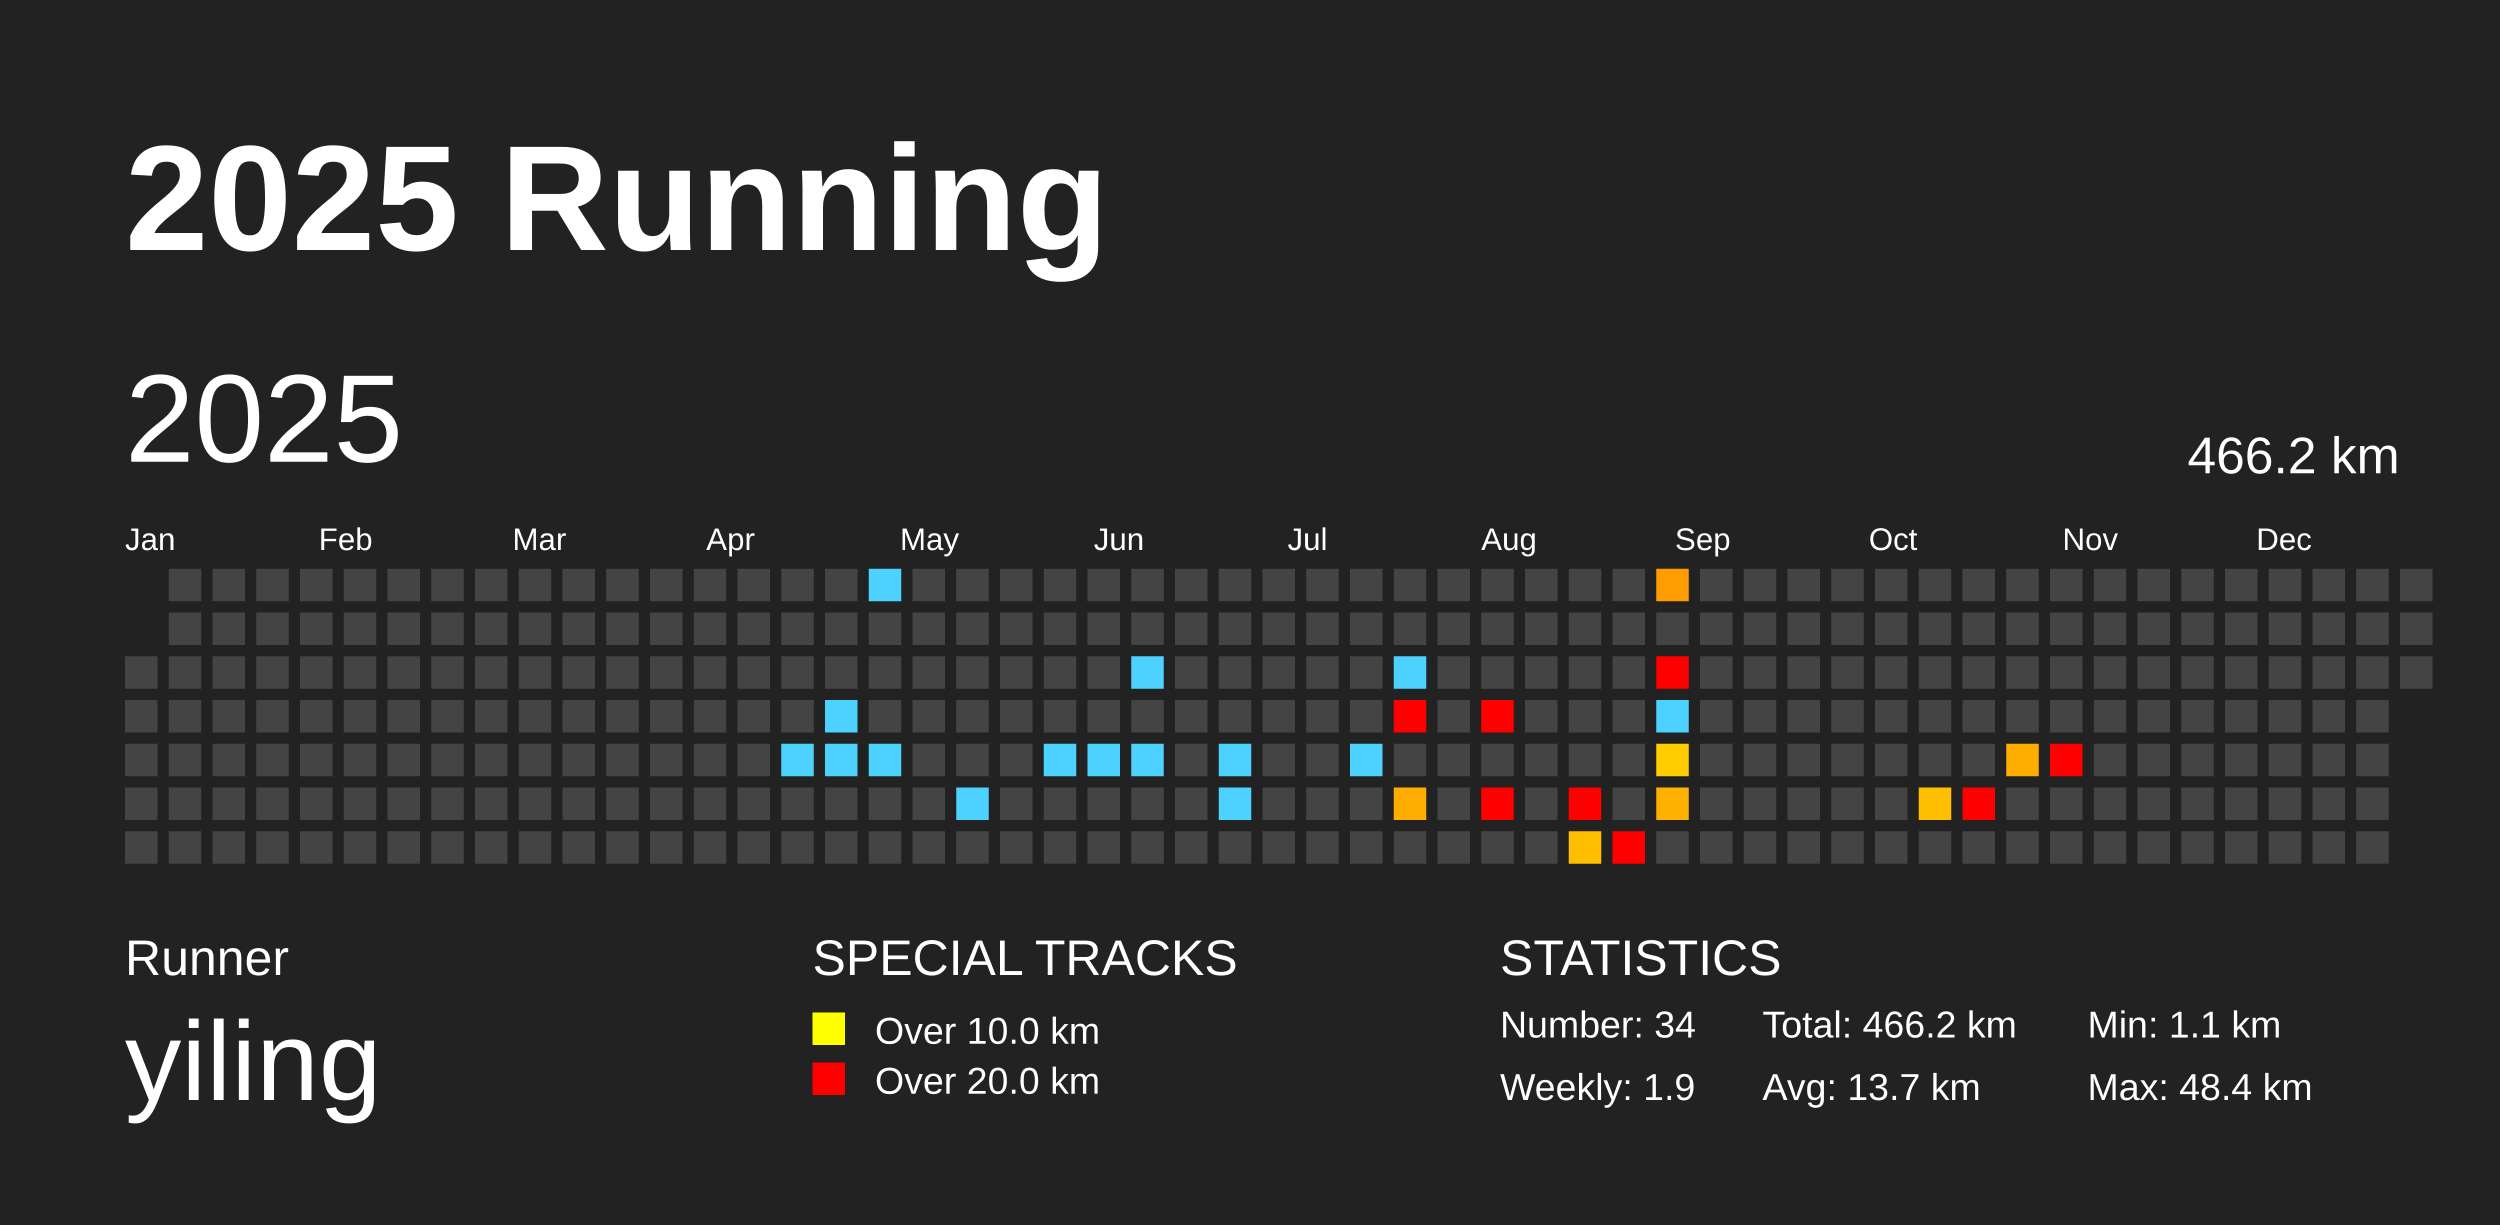
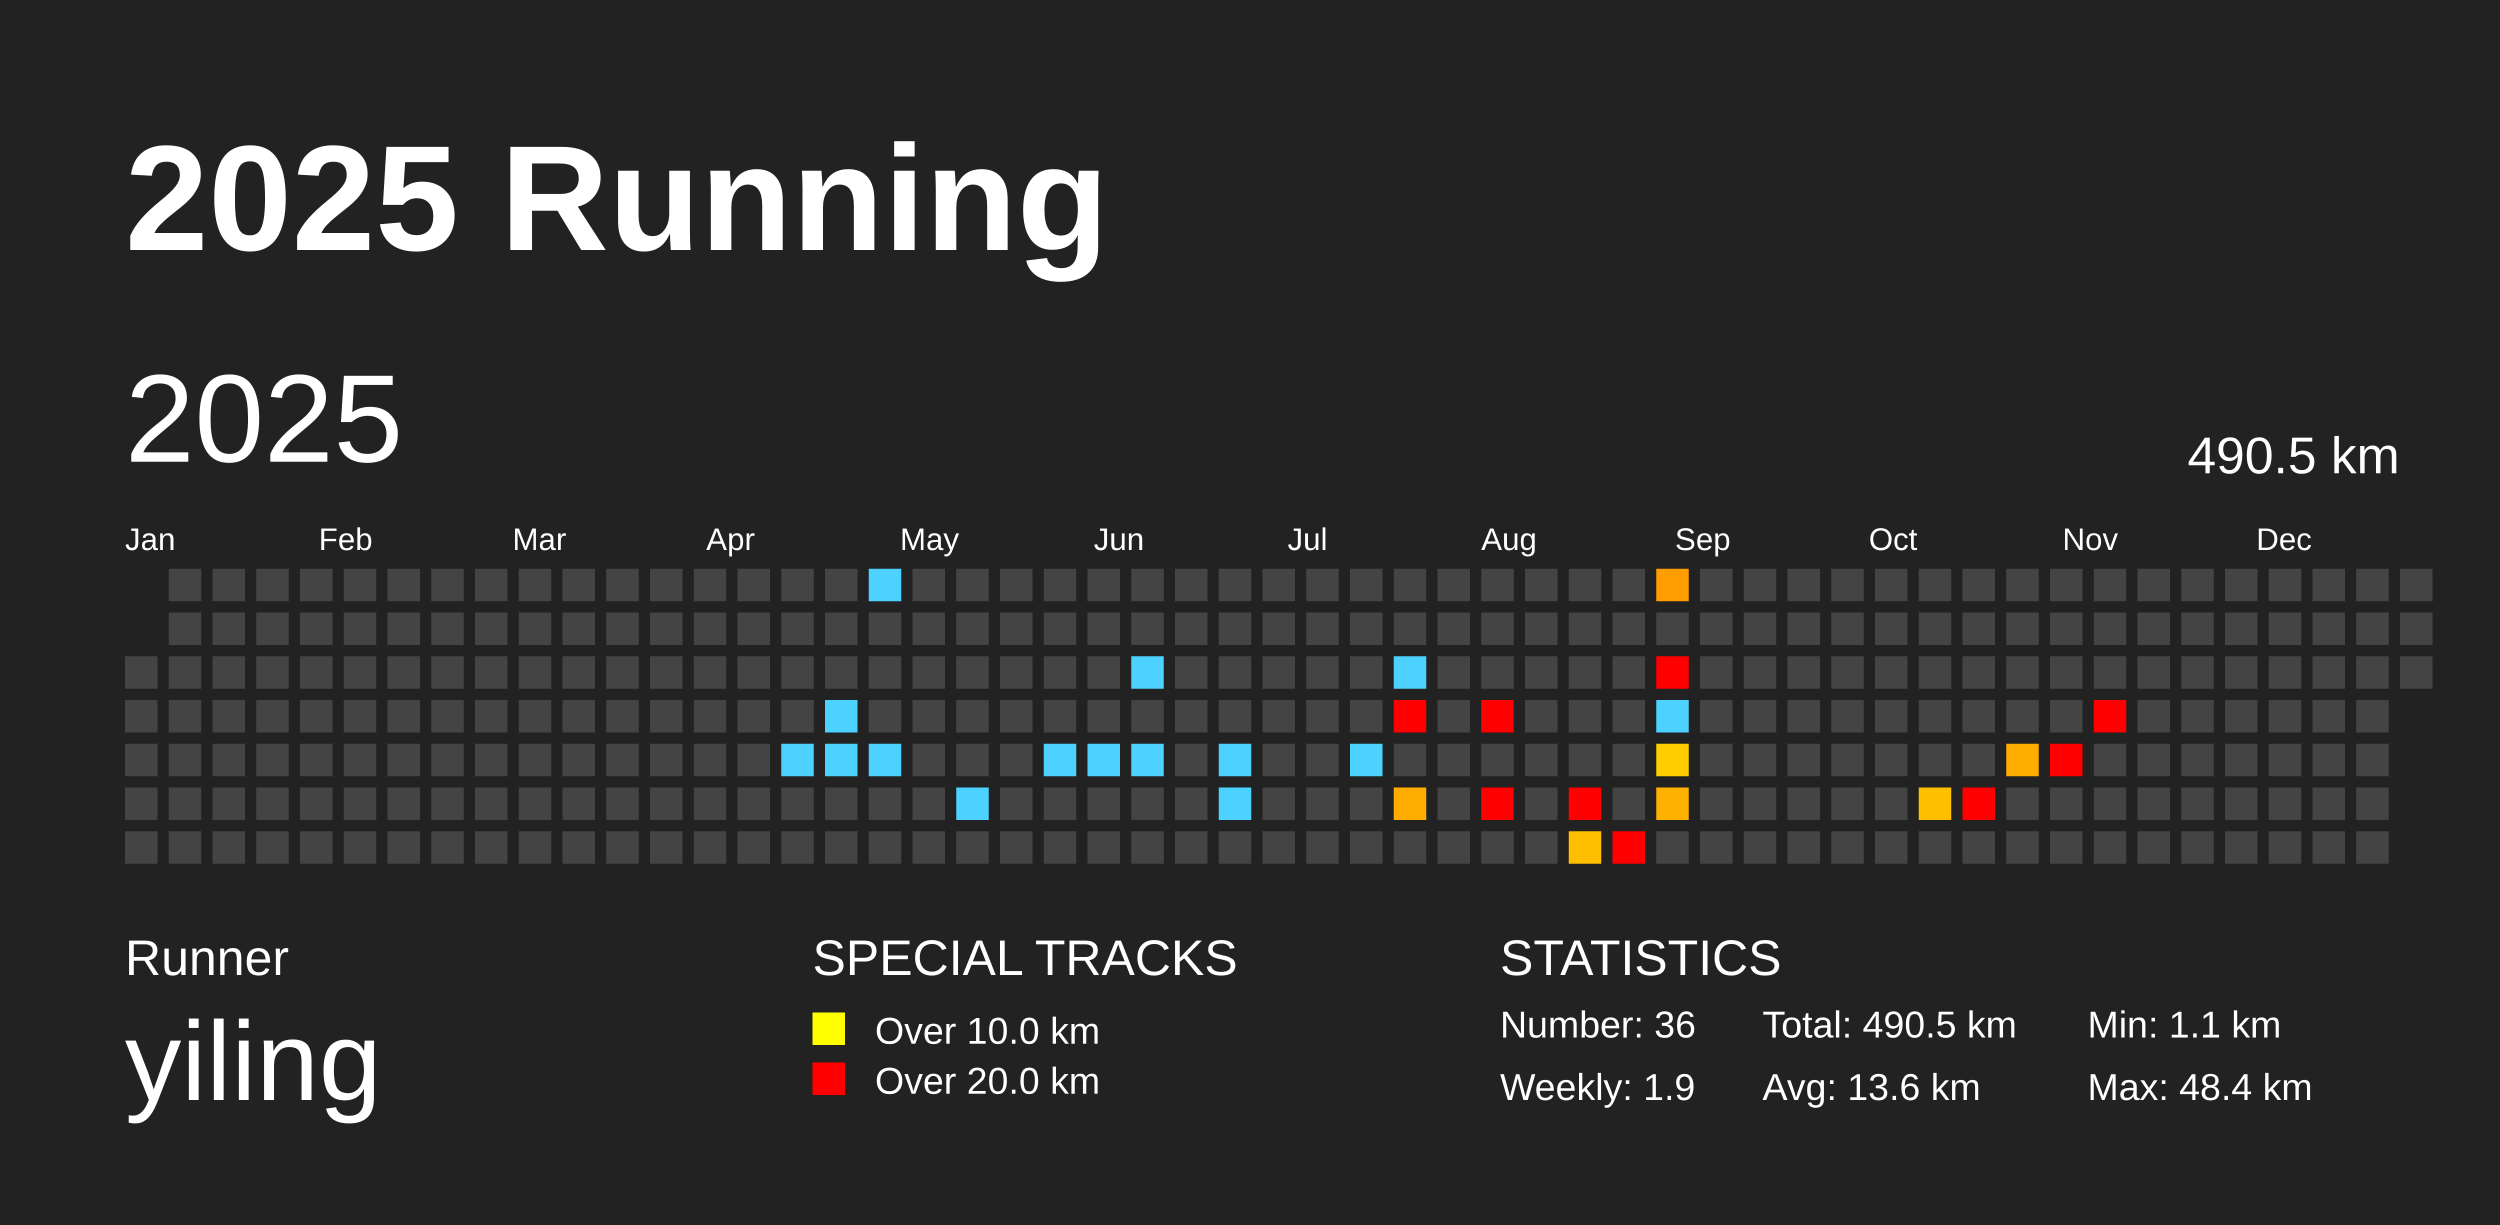
<svg xmlns="http://www.w3.org/2000/svg" baseProfile="full" height="98mm" version="1.1" viewBox="0,0,200,98" width="200mm">
  <defs />
  <rect fill="#222222" height="98" width="200" x="0" y="0" />
  <text fill="#FFFFFF" style="font-size:12px; font-family:Arial; font-weight:bold;" x="10" y="20">2025 Running</text>
  <text fill="#FFFFFF" style="font-size:4px; font-family:Arial" x="10" y="78">Runner</text>
  <text fill="#FFFFFF" style="font-size:9px; font-family:Arial" x="10" y="88">yiling</text>
  <text fill="#FFFFFF" style="font-size:4px; font-family:Arial" x="65" y="78">SPECIAL TRACKS</text>
  <rect fill="yellow" height="2.6" width="2.6" x="65" y="81" />
  <text fill="#FFFFFF" style="font-size:3px; font-family:Arial" x="70" y="83.5">Over 10.0 km</text>
  <rect fill="red" height="2.6" width="2.6" x="65" y="85" />
  <text fill="#FFFFFF" style="font-size:3px; font-family:Arial" x="70" y="87.5">Over 20.0 km</text>
  <text fill="#FFFFFF" style="font-size:4px; font-family:Arial" x="120" y="78">STATISTICS</text>
-   <text fill="#FFFFFF" style="font-size:3px; font-family:Arial" x="120" y="83">Number: 34</text>
+   <text fill="#FFFFFF" style="font-size:3px; font-family:Arial" x="120" y="83">Number: 36</text>
  <text fill="#FFFFFF" style="font-size:3px; font-family:Arial" x="120" y="88">Weekly: 1.9</text>
-   <text fill="#FFFFFF" style="font-size:3px; font-family:Arial" x="141" y="83">Total: 466.2 km</text>
-   <text fill="#FFFFFF" style="font-size:3px; font-family:Arial" x="141" y="88">Avg: 13.7 km</text>
+   <text fill="#FFFFFF" style="font-size:3px; font-family:Arial" x="141" y="83">Total: 490.5 km</text>
+   <text fill="#FFFFFF" style="font-size:3px; font-family:Arial" x="141" y="88">Avg: 13.6 km</text>
  <text fill="#FFFFFF" style="font-size:3px; font-family:Arial" x="167" y="83">Min: 1.1 km</text>
  <text fill="#FFFFFF" style="font-size:3px; font-family:Arial" x="167" y="88">Max: 48.4 km</text>
  <text dominant-baseline="hanging" fill="#FFFFFF" style="font-size:10.0px; font-family:Arial;" x="10" y="30">2025</text>
-   <text dominant-baseline="hanging" fill="#FFFFFF" style="font-size:4.125px; font-family:Arial;" x="175" y="35">466.2 km</text>
+   <text dominant-baseline="hanging" fill="#FFFFFF" style="font-size:4.125px; font-family:Arial;" x="175" y="35">490.5 km</text>
  <text fill="#FFFFFF" style="font-size:2.5px; font-family:Arial" x="10.0" y="44">Jan</text>
  <text fill="#FFFFFF" style="font-size:2.5px; font-family:Arial" x="25.5" y="44">Feb</text>
  <text fill="#FFFFFF" style="font-size:2.5px; font-family:Arial" x="41.0" y="44">Mar</text>
  <text fill="#FFFFFF" style="font-size:2.5px; font-family:Arial" x="56.5" y="44">Apr</text>
  <text fill="#FFFFFF" style="font-size:2.5px; font-family:Arial" x="72.0" y="44">May</text>
  <text fill="#FFFFFF" style="font-size:2.5px; font-family:Arial" x="87.5" y="44">Jun</text>
  <text fill="#FFFFFF" style="font-size:2.5px; font-family:Arial" x="103.0" y="44">Jul</text>
  <text fill="#FFFFFF" style="font-size:2.5px; font-family:Arial" x="118.5" y="44">Aug</text>
  <text fill="#FFFFFF" style="font-size:2.5px; font-family:Arial" x="134.0" y="44">Sep</text>
  <text fill="#FFFFFF" style="font-size:2.5px; font-family:Arial" x="149.5" y="44">Oct</text>
  <text fill="#FFFFFF" style="font-size:2.5px; font-family:Arial" x="165.0" y="44">Nov</text>
  <text fill="#FFFFFF" style="font-size:2.5px; font-family:Arial" x="180.5" y="44">Dec</text>
  <rect fill="#444444" height="2.6" width="2.6" x="10.0" y="52.5" />
  <rect fill="#444444" height="2.6" width="2.6" x="10.0" y="56.0" />
  <rect fill="#444444" height="2.6" width="2.6" x="10.0" y="59.5" />
  <rect fill="#444444" height="2.6" width="2.6" x="10.0" y="63.0" />
  <rect fill="#444444" height="2.6" width="2.6" x="10.0" y="66.5" />
  <rect fill="#444444" height="2.6" width="2.6" x="13.5" y="45.5" />
  <rect fill="#444444" height="2.6" width="2.6" x="13.5" y="49.0" />
  <rect fill="#444444" height="2.6" width="2.6" x="13.5" y="52.5" />
  <rect fill="#444444" height="2.6" width="2.6" x="13.5" y="56.0" />
  <rect fill="#444444" height="2.6" width="2.6" x="13.5" y="59.5" />
  <rect fill="#444444" height="2.6" width="2.6" x="13.5" y="63.0" />
  <rect fill="#444444" height="2.6" width="2.6" x="13.5" y="66.5" />
  <rect fill="#444444" height="2.6" width="2.6" x="17.0" y="45.5" />
  <rect fill="#444444" height="2.6" width="2.6" x="17.0" y="49.0" />
  <rect fill="#444444" height="2.6" width="2.6" x="17.0" y="52.5" />
  <rect fill="#444444" height="2.6" width="2.6" x="17.0" y="56.0" />
  <rect fill="#444444" height="2.6" width="2.6" x="17.0" y="59.5" />
  <rect fill="#444444" height="2.6" width="2.6" x="17.0" y="63.0" />
  <rect fill="#444444" height="2.6" width="2.6" x="17.0" y="66.5" />
  <rect fill="#444444" height="2.6" width="2.6" x="20.5" y="45.5" />
  <rect fill="#444444" height="2.6" width="2.6" x="20.5" y="49.0" />
  <rect fill="#444444" height="2.6" width="2.6" x="20.5" y="52.5" />
  <rect fill="#444444" height="2.6" width="2.6" x="20.5" y="56.0" />
  <rect fill="#444444" height="2.6" width="2.6" x="20.5" y="59.5" />
  <rect fill="#444444" height="2.6" width="2.6" x="20.5" y="63.0" />
  <rect fill="#444444" height="2.6" width="2.6" x="20.5" y="66.5" />
  <rect fill="#444444" height="2.6" width="2.6" x="24.0" y="45.5" />
  <rect fill="#444444" height="2.6" width="2.6" x="24.0" y="49.0" />
  <rect fill="#444444" height="2.6" width="2.6" x="24.0" y="52.5" />
  <rect fill="#444444" height="2.6" width="2.6" x="24.0" y="56.0" />
  <rect fill="#444444" height="2.6" width="2.6" x="24.0" y="59.5" />
  <rect fill="#444444" height="2.6" width="2.6" x="24.0" y="63.0" />
  <rect fill="#444444" height="2.6" width="2.6" x="24.0" y="66.5" />
  <rect fill="#444444" height="2.6" width="2.6" x="27.5" y="45.5" />
  <rect fill="#444444" height="2.6" width="2.6" x="27.5" y="49.0" />
  <rect fill="#444444" height="2.6" width="2.6" x="27.5" y="52.5" />
  <rect fill="#444444" height="2.6" width="2.6" x="27.5" y="56.0" />
  <rect fill="#444444" height="2.6" width="2.6" x="27.5" y="59.5" />
  <rect fill="#444444" height="2.6" width="2.6" x="27.5" y="63.0" />
  <rect fill="#444444" height="2.6" width="2.6" x="27.5" y="66.5" />
  <rect fill="#444444" height="2.6" width="2.6" x="31.0" y="45.5" />
  <rect fill="#444444" height="2.6" width="2.6" x="31.0" y="49.0" />
  <rect fill="#444444" height="2.6" width="2.6" x="31.0" y="52.5" />
  <rect fill="#444444" height="2.6" width="2.6" x="31.0" y="56.0" />
  <rect fill="#444444" height="2.6" width="2.6" x="31.0" y="59.5" />
  <rect fill="#444444" height="2.6" width="2.6" x="31.0" y="63.0" />
  <rect fill="#444444" height="2.6" width="2.6" x="31.0" y="66.5" />
  <rect fill="#444444" height="2.6" width="2.6" x="34.5" y="45.5" />
  <rect fill="#444444" height="2.6" width="2.6" x="34.5" y="49.0" />
  <rect fill="#444444" height="2.6" width="2.6" x="34.5" y="52.5" />
  <rect fill="#444444" height="2.6" width="2.6" x="34.5" y="56.0" />
  <rect fill="#444444" height="2.6" width="2.6" x="34.5" y="59.5" />
  <rect fill="#444444" height="2.6" width="2.6" x="34.5" y="63.0" />
  <rect fill="#444444" height="2.6" width="2.6" x="34.5" y="66.5" />
  <rect fill="#444444" height="2.6" width="2.6" x="38.0" y="45.5" />
  <rect fill="#444444" height="2.6" width="2.6" x="38.0" y="49.0" />
  <rect fill="#444444" height="2.6" width="2.6" x="38.0" y="52.5" />
  <rect fill="#444444" height="2.6" width="2.6" x="38.0" y="56.0" />
  <rect fill="#444444" height="2.6" width="2.6" x="38.0" y="59.5" />
  <rect fill="#444444" height="2.6" width="2.6" x="38.0" y="63.0" />
  <rect fill="#444444" height="2.6" width="2.6" x="38.0" y="66.5" />
  <rect fill="#444444" height="2.6" width="2.6" x="41.5" y="45.5" />
  <rect fill="#444444" height="2.6" width="2.6" x="41.5" y="49.0" />
  <rect fill="#444444" height="2.6" width="2.6" x="41.5" y="52.5" />
  <rect fill="#444444" height="2.6" width="2.6" x="41.5" y="56.0" />
  <rect fill="#444444" height="2.6" width="2.6" x="41.5" y="59.5" />
  <rect fill="#444444" height="2.6" width="2.6" x="41.5" y="63.0" />
  <rect fill="#444444" height="2.6" width="2.6" x="41.5" y="66.5" />
  <rect fill="#444444" height="2.6" width="2.6" x="45.0" y="45.5" />
  <rect fill="#444444" height="2.6" width="2.6" x="45.0" y="49.0" />
  <rect fill="#444444" height="2.6" width="2.6" x="45.0" y="52.5" />
  <rect fill="#444444" height="2.6" width="2.6" x="45.0" y="56.0" />
  <rect fill="#444444" height="2.6" width="2.6" x="45.0" y="59.5" />
  <rect fill="#444444" height="2.6" width="2.6" x="45.0" y="63.0" />
  <rect fill="#444444" height="2.6" width="2.6" x="45.0" y="66.5" />
  <rect fill="#444444" height="2.6" width="2.6" x="48.5" y="45.5" />
  <rect fill="#444444" height="2.6" width="2.6" x="48.5" y="49.0" />
  <rect fill="#444444" height="2.6" width="2.6" x="48.5" y="52.5" />
  <rect fill="#444444" height="2.6" width="2.6" x="48.5" y="56.0" />
  <rect fill="#444444" height="2.6" width="2.6" x="48.5" y="59.5" />
  <rect fill="#444444" height="2.6" width="2.6" x="48.5" y="63.0" />
  <rect fill="#444444" height="2.6" width="2.6" x="48.5" y="66.5" />
  <rect fill="#444444" height="2.6" width="2.6" x="52.0" y="45.5" />
  <rect fill="#444444" height="2.6" width="2.6" x="52.0" y="49.0" />
  <rect fill="#444444" height="2.6" width="2.6" x="52.0" y="52.5" />
  <rect fill="#444444" height="2.6" width="2.6" x="52.0" y="56.0" />
  <rect fill="#444444" height="2.6" width="2.6" x="52.0" y="59.5" />
  <rect fill="#444444" height="2.6" width="2.6" x="52.0" y="63.0" />
  <rect fill="#444444" height="2.6" width="2.6" x="52.0" y="66.5" />
  <rect fill="#444444" height="2.6" width="2.6" x="55.5" y="45.5" />
  <rect fill="#444444" height="2.6" width="2.6" x="55.5" y="49.0" />
  <rect fill="#444444" height="2.6" width="2.6" x="55.5" y="52.5" />
  <rect fill="#444444" height="2.6" width="2.6" x="55.5" y="56.0" />
  <rect fill="#444444" height="2.6" width="2.6" x="55.5" y="59.5" />
  <rect fill="#444444" height="2.6" width="2.6" x="55.5" y="63.0" />
  <rect fill="#444444" height="2.6" width="2.6" x="55.5" y="66.5" />
  <rect fill="#444444" height="2.6" width="2.6" x="59.0" y="45.5" />
  <rect fill="#444444" height="2.6" width="2.6" x="59.0" y="49.0" />
  <rect fill="#444444" height="2.6" width="2.6" x="59.0" y="52.5" />
  <rect fill="#444444" height="2.6" width="2.6" x="59.0" y="56.0" />
  <rect fill="#444444" height="2.6" width="2.6" x="59.0" y="59.5" />
  <rect fill="#444444" height="2.6" width="2.6" x="59.0" y="63.0" />
  <rect fill="#444444" height="2.6" width="2.6" x="59.0" y="66.5" />
  <rect fill="#444444" height="2.6" width="2.6" x="62.5" y="45.5" />
  <rect fill="#444444" height="2.6" width="2.6" x="62.5" y="49.0" />
  <rect fill="#444444" height="2.6" width="2.6" x="62.5" y="52.5" />
  <rect fill="#444444" height="2.6" width="2.6" x="62.5" y="56.0" />
  <rect fill="#4dd2ff" height="2.6" width="2.6" x="62.5" y="59.5" />
  <rect fill="#444444" height="2.6" width="2.6" x="62.5" y="63.0" />
  <rect fill="#444444" height="2.6" width="2.6" x="62.5" y="66.5" />
  <rect fill="#444444" height="2.6" width="2.6" x="66.0" y="45.5" />
  <rect fill="#444444" height="2.6" width="2.6" x="66.0" y="49.0" />
  <rect fill="#444444" height="2.6" width="2.6" x="66.0" y="52.5" />
  <rect fill="#4dd2ff" height="2.6" width="2.6" x="66.0" y="56.0" />
  <rect fill="#4dd2ff" height="2.6" width="2.6" x="66.0" y="59.5" />
  <rect fill="#444444" height="2.6" width="2.6" x="66.0" y="63.0" />
  <rect fill="#444444" height="2.6" width="2.6" x="66.0" y="66.5" />
  <rect fill="#4dd2ff" height="2.6" width="2.6" x="69.5" y="45.5" />
  <rect fill="#444444" height="2.6" width="2.6" x="69.5" y="49.0" />
  <rect fill="#444444" height="2.6" width="2.6" x="69.5" y="52.5" />
  <rect fill="#444444" height="2.6" width="2.6" x="69.5" y="56.0" />
  <rect fill="#4dd2ff" height="2.6" width="2.6" x="69.5" y="59.5" />
  <rect fill="#444444" height="2.6" width="2.6" x="69.5" y="63.0" />
  <rect fill="#444444" height="2.6" width="2.6" x="69.5" y="66.5" />
  <rect fill="#444444" height="2.6" width="2.6" x="73.0" y="45.5" />
  <rect fill="#444444" height="2.6" width="2.6" x="73.0" y="49.0" />
  <rect fill="#444444" height="2.6" width="2.6" x="73.0" y="52.5" />
  <rect fill="#444444" height="2.6" width="2.6" x="73.0" y="56.0" />
  <rect fill="#444444" height="2.6" width="2.6" x="73.0" y="59.5" />
  <rect fill="#444444" height="2.6" width="2.6" x="73.0" y="63.0" />
  <rect fill="#444444" height="2.6" width="2.6" x="73.0" y="66.5" />
  <rect fill="#444444" height="2.6" width="2.6" x="76.5" y="45.5" />
  <rect fill="#444444" height="2.6" width="2.6" x="76.5" y="49.0" />
  <rect fill="#444444" height="2.6" width="2.6" x="76.5" y="52.5" />
  <rect fill="#444444" height="2.6" width="2.6" x="76.5" y="56.0" />
  <rect fill="#444444" height="2.6" width="2.6" x="76.5" y="59.5" />
  <rect fill="#4dd2ff" height="2.6" width="2.6" x="76.5" y="63.0" />
  <rect fill="#444444" height="2.6" width="2.6" x="76.5" y="66.5" />
  <rect fill="#444444" height="2.6" width="2.6" x="80.0" y="45.5" />
  <rect fill="#444444" height="2.6" width="2.6" x="80.0" y="49.0" />
  <rect fill="#444444" height="2.6" width="2.6" x="80.0" y="52.5" />
  <rect fill="#444444" height="2.6" width="2.6" x="80.0" y="56.0" />
  <rect fill="#444444" height="2.6" width="2.6" x="80.0" y="59.5" />
  <rect fill="#444444" height="2.6" width="2.6" x="80.0" y="63.0" />
  <rect fill="#444444" height="2.6" width="2.6" x="80.0" y="66.5" />
  <rect fill="#444444" height="2.6" width="2.6" x="83.5" y="45.5" />
  <rect fill="#444444" height="2.6" width="2.6" x="83.5" y="49.0" />
  <rect fill="#444444" height="2.6" width="2.6" x="83.5" y="52.5" />
  <rect fill="#444444" height="2.6" width="2.6" x="83.5" y="56.0" />
  <rect fill="#4dd2ff" height="2.6" width="2.6" x="83.5" y="59.5" />
  <rect fill="#444444" height="2.6" width="2.6" x="83.5" y="63.0" />
  <rect fill="#444444" height="2.6" width="2.6" x="83.5" y="66.5" />
  <rect fill="#444444" height="2.6" width="2.6" x="87.0" y="45.5" />
  <rect fill="#444444" height="2.6" width="2.6" x="87.0" y="49.0" />
  <rect fill="#444444" height="2.6" width="2.6" x="87.0" y="52.5" />
  <rect fill="#444444" height="2.6" width="2.6" x="87.0" y="56.0" />
  <rect fill="#4dd2ff" height="2.6" width="2.6" x="87.0" y="59.5" />
  <rect fill="#444444" height="2.6" width="2.6" x="87.0" y="63.0" />
  <rect fill="#444444" height="2.6" width="2.6" x="87.0" y="66.5" />
  <rect fill="#444444" height="2.6" width="2.6" x="90.5" y="45.5" />
  <rect fill="#444444" height="2.6" width="2.6" x="90.5" y="49.0" />
  <rect fill="#4dd2ff" height="2.6" width="2.6" x="90.5" y="52.5" />
  <rect fill="#444444" height="2.6" width="2.6" x="90.5" y="56.0" />
  <rect fill="#4dd2ff" height="2.6" width="2.6" x="90.5" y="59.5" />
  <rect fill="#444444" height="2.6" width="2.6" x="90.5" y="63.0" />
  <rect fill="#444444" height="2.6" width="2.6" x="90.5" y="66.5" />
  <rect fill="#444444" height="2.6" width="2.6" x="94.0" y="45.5" />
  <rect fill="#444444" height="2.6" width="2.6" x="94.0" y="49.0" />
  <rect fill="#444444" height="2.6" width="2.6" x="94.0" y="52.5" />
  <rect fill="#444444" height="2.6" width="2.6" x="94.0" y="56.0" />
  <rect fill="#444444" height="2.6" width="2.6" x="94.0" y="59.5" />
  <rect fill="#444444" height="2.6" width="2.6" x="94.0" y="63.0" />
  <rect fill="#444444" height="2.6" width="2.6" x="94.0" y="66.5" />
  <rect fill="#444444" height="2.6" width="2.6" x="97.5" y="45.5" />
  <rect fill="#444444" height="2.6" width="2.6" x="97.5" y="49.0" />
  <rect fill="#444444" height="2.6" width="2.6" x="97.5" y="52.5" />
  <rect fill="#444444" height="2.6" width="2.6" x="97.5" y="56.0" />
  <rect fill="#4dd2ff" height="2.6" width="2.6" x="97.5" y="59.5" />
  <rect fill="#4dd2ff" height="2.6" width="2.6" x="97.5" y="63.0" />
  <rect fill="#444444" height="2.6" width="2.6" x="97.5" y="66.5" />
  <rect fill="#444444" height="2.6" width="2.6" x="101.0" y="45.5" />
  <rect fill="#444444" height="2.6" width="2.6" x="101.0" y="49.0" />
  <rect fill="#444444" height="2.6" width="2.6" x="101.0" y="52.5" />
  <rect fill="#444444" height="2.6" width="2.6" x="101.0" y="56.0" />
  <rect fill="#444444" height="2.6" width="2.6" x="101.0" y="59.5" />
  <rect fill="#444444" height="2.6" width="2.6" x="101.0" y="63.0" />
  <rect fill="#444444" height="2.6" width="2.6" x="101.0" y="66.5" />
  <rect fill="#444444" height="2.6" width="2.6" x="104.5" y="45.5" />
  <rect fill="#444444" height="2.6" width="2.6" x="104.5" y="49.0" />
  <rect fill="#444444" height="2.6" width="2.6" x="104.5" y="52.5" />
  <rect fill="#444444" height="2.6" width="2.6" x="104.5" y="56.0" />
  <rect fill="#444444" height="2.6" width="2.6" x="104.5" y="59.5" />
  <rect fill="#444444" height="2.6" width="2.6" x="104.5" y="63.0" />
  <rect fill="#444444" height="2.6" width="2.6" x="104.5" y="66.5" />
  <rect fill="#444444" height="2.6" width="2.6" x="108.0" y="45.5" />
  <rect fill="#444444" height="2.6" width="2.6" x="108.0" y="49.0" />
  <rect fill="#444444" height="2.6" width="2.6" x="108.0" y="52.5" />
  <rect fill="#444444" height="2.6" width="2.6" x="108.0" y="56.0" />
  <rect fill="#4dd2ff" height="2.6" width="2.6" x="108.0" y="59.5" />
  <rect fill="#444444" height="2.6" width="2.6" x="108.0" y="63.0" />
  <rect fill="#444444" height="2.6" width="2.6" x="108.0" y="66.5" />
  <rect fill="#444444" height="2.6" width="2.6" x="111.5" y="45.5" />
  <rect fill="#444444" height="2.6" width="2.6" x="111.5" y="49.0" />
  <rect fill="#4dd2ff" height="2.6" width="2.6" x="111.5" y="52.5" />
  <rect fill="red" height="2.6" width="2.6" x="111.5" y="56.0" />
  <rect fill="#444444" height="2.6" width="2.6" x="111.5" y="59.5" />
  <rect fill="#ffad00" height="2.6" width="2.6" x="111.5" y="63.0" />
  <rect fill="#444444" height="2.6" width="2.6" x="111.5" y="66.5" />
  <rect fill="#444444" height="2.6" width="2.6" x="115.0" y="45.5" />
  <rect fill="#444444" height="2.6" width="2.6" x="115.0" y="49.0" />
  <rect fill="#444444" height="2.6" width="2.6" x="115.0" y="52.5" />
  <rect fill="#444444" height="2.6" width="2.6" x="115.0" y="56.0" />
  <rect fill="#444444" height="2.6" width="2.6" x="115.0" y="59.5" />
  <rect fill="#444444" height="2.6" width="2.6" x="115.0" y="63.0" />
  <rect fill="#444444" height="2.6" width="2.6" x="115.0" y="66.5" />
  <rect fill="#444444" height="2.6" width="2.6" x="118.5" y="45.5" />
  <rect fill="#444444" height="2.6" width="2.6" x="118.5" y="49.0" />
  <rect fill="#444444" height="2.6" width="2.6" x="118.5" y="52.5" />
  <rect fill="red" height="2.6" width="2.6" x="118.5" y="56.0" />
  <rect fill="#444444" height="2.6" width="2.6" x="118.5" y="59.5" />
  <rect fill="red" height="2.6" width="2.6" x="118.5" y="63.0" />
  <rect fill="#444444" height="2.6" width="2.6" x="118.5" y="66.5" />
  <rect fill="#444444" height="2.6" width="2.6" x="122.0" y="45.5" />
  <rect fill="#444444" height="2.6" width="2.6" x="122.0" y="49.0" />
  <rect fill="#444444" height="2.6" width="2.6" x="122.0" y="52.5" />
  <rect fill="#444444" height="2.6" width="2.6" x="122.0" y="56.0" />
  <rect fill="#444444" height="2.6" width="2.6" x="122.0" y="59.5" />
  <rect fill="#444444" height="2.6" width="2.6" x="122.0" y="63.0" />
  <rect fill="#444444" height="2.6" width="2.6" x="122.0" y="66.5" />
  <rect fill="#444444" height="2.6" width="2.6" x="125.5" y="45.5" />
  <rect fill="#444444" height="2.6" width="2.6" x="125.5" y="49.0" />
  <rect fill="#444444" height="2.6" width="2.6" x="125.5" y="52.5" />
  <rect fill="#444444" height="2.6" width="2.6" x="125.5" y="56.0" />
  <rect fill="#444444" height="2.6" width="2.6" x="125.5" y="59.5" />
  <rect fill="red" height="2.6" width="2.6" x="125.5" y="63.0" />
  <rect fill="#ffbf00" height="2.6" width="2.6" x="125.5" y="66.5" />
  <rect fill="#444444" height="2.6" width="2.6" x="129.0" y="45.5" />
  <rect fill="#444444" height="2.6" width="2.6" x="129.0" y="49.0" />
  <rect fill="#444444" height="2.6" width="2.6" x="129.0" y="52.5" />
  <rect fill="#444444" height="2.6" width="2.6" x="129.0" y="56.0" />
  <rect fill="#444444" height="2.6" width="2.6" x="129.0" y="59.5" />
  <rect fill="#444444" height="2.6" width="2.6" x="129.0" y="63.0" />
  <rect fill="red" height="2.6" width="2.6" x="129.0" y="66.5" />
  <rect fill="#ff9d00" height="2.6" width="2.6" x="132.5" y="45.5" />
  <rect fill="#444444" height="2.6" width="2.6" x="132.5" y="49.0" />
  <rect fill="red" height="2.6" width="2.6" x="132.5" y="52.5" />
  <rect fill="#4dd2ff" height="2.6" width="2.6" x="132.5" y="56.0" />
  <rect fill="#ffcd00" height="2.6" width="2.6" x="132.5" y="59.5" />
  <rect fill="#ffb100" height="2.6" width="2.6" x="132.5" y="63.0" />
  <rect fill="#444444" height="2.6" width="2.6" x="132.5" y="66.5" />
  <rect fill="#444444" height="2.6" width="2.6" x="136.0" y="45.5" />
  <rect fill="#444444" height="2.6" width="2.6" x="136.0" y="49.0" />
  <rect fill="#444444" height="2.6" width="2.6" x="136.0" y="52.5" />
  <rect fill="#444444" height="2.6" width="2.6" x="136.0" y="56.0" />
  <rect fill="#444444" height="2.6" width="2.6" x="136.0" y="59.5" />
  <rect fill="#444444" height="2.6" width="2.6" x="136.0" y="63.0" />
  <rect fill="#444444" height="2.6" width="2.6" x="136.0" y="66.5" />
  <rect fill="#444444" height="2.6" width="2.6" x="139.5" y="45.5" />
  <rect fill="#444444" height="2.6" width="2.6" x="139.5" y="49.0" />
  <rect fill="#444444" height="2.6" width="2.6" x="139.5" y="52.5" />
  <rect fill="#444444" height="2.6" width="2.6" x="139.5" y="56.0" />
  <rect fill="#444444" height="2.6" width="2.6" x="139.5" y="59.5" />
  <rect fill="#444444" height="2.6" width="2.6" x="139.5" y="63.0" />
  <rect fill="#444444" height="2.6" width="2.6" x="139.5" y="66.5" />
  <rect fill="#444444" height="2.6" width="2.6" x="143.0" y="45.5" />
  <rect fill="#444444" height="2.6" width="2.6" x="143.0" y="49.0" />
  <rect fill="#444444" height="2.6" width="2.6" x="143.0" y="52.5" />
  <rect fill="#444444" height="2.6" width="2.6" x="143.0" y="56.0" />
  <rect fill="#444444" height="2.6" width="2.6" x="143.0" y="59.5" />
  <rect fill="#444444" height="2.6" width="2.6" x="143.0" y="63.0" />
  <rect fill="#444444" height="2.6" width="2.6" x="143.0" y="66.5" />
  <rect fill="#444444" height="2.6" width="2.6" x="146.5" y="45.5" />
  <rect fill="#444444" height="2.6" width="2.6" x="146.5" y="49.0" />
  <rect fill="#444444" height="2.6" width="2.6" x="146.5" y="52.5" />
  <rect fill="#444444" height="2.6" width="2.6" x="146.5" y="56.0" />
  <rect fill="#444444" height="2.6" width="2.6" x="146.5" y="59.5" />
  <rect fill="#444444" height="2.6" width="2.6" x="146.5" y="63.0" />
  <rect fill="#444444" height="2.6" width="2.6" x="146.5" y="66.5" />
  <rect fill="#444444" height="2.6" width="2.6" x="150.0" y="45.5" />
  <rect fill="#444444" height="2.6" width="2.6" x="150.0" y="49.0" />
  <rect fill="#444444" height="2.6" width="2.6" x="150.0" y="52.5" />
  <rect fill="#444444" height="2.6" width="2.6" x="150.0" y="56.0" />
  <rect fill="#444444" height="2.6" width="2.6" x="150.0" y="59.5" />
  <rect fill="#444444" height="2.6" width="2.6" x="150.0" y="63.0" />
  <rect fill="#444444" height="2.6" width="2.6" x="150.0" y="66.5" />
  <rect fill="#444444" height="2.6" width="2.6" x="153.5" y="45.5" />
  <rect fill="#444444" height="2.6" width="2.6" x="153.5" y="49.0" />
  <rect fill="#444444" height="2.6" width="2.6" x="153.5" y="52.5" />
  <rect fill="#444444" height="2.6" width="2.6" x="153.5" y="56.0" />
  <rect fill="#444444" height="2.6" width="2.6" x="153.5" y="59.5" />
  <rect fill="#ffbf00" height="2.6" width="2.6" x="153.5" y="63.0" />
  <rect fill="#444444" height="2.6" width="2.6" x="153.5" y="66.5" />
  <rect fill="#444444" height="2.6" width="2.6" x="157.0" y="45.5" />
  <rect fill="#444444" height="2.6" width="2.6" x="157.0" y="49.0" />
  <rect fill="#444444" height="2.6" width="2.6" x="157.0" y="52.5" />
  <rect fill="#444444" height="2.6" width="2.6" x="157.0" y="56.0" />
  <rect fill="#444444" height="2.6" width="2.6" x="157.0" y="59.5" />
  <rect fill="red" height="2.6" width="2.6" x="157.0" y="63.0" />
  <rect fill="#444444" height="2.6" width="2.6" x="157.0" y="66.5" />
  <rect fill="#444444" height="2.6" width="2.6" x="160.5" y="45.5" />
  <rect fill="#444444" height="2.6" width="2.6" x="160.5" y="49.0" />
  <rect fill="#444444" height="2.6" width="2.6" x="160.5" y="52.5" />
  <rect fill="#444444" height="2.6" width="2.6" x="160.5" y="56.0" />
  <rect fill="#ffae00" height="2.6" width="2.6" x="160.5" y="59.5" />
  <rect fill="#444444" height="2.6" width="2.6" x="160.5" y="63.0" />
  <rect fill="#444444" height="2.6" width="2.6" x="160.5" y="66.5" />
  <rect fill="#444444" height="2.6" width="2.6" x="164.0" y="45.5" />
  <rect fill="#444444" height="2.6" width="2.6" x="164.0" y="49.0" />
  <rect fill="#444444" height="2.6" width="2.6" x="164.0" y="52.5" />
  <rect fill="#444444" height="2.6" width="2.6" x="164.0" y="56.0" />
  <rect fill="red" height="2.6" width="2.6" x="164.0" y="59.5" />
  <rect fill="#444444" height="2.6" width="2.6" x="164.0" y="63.0" />
  <rect fill="#444444" height="2.6" width="2.6" x="164.0" y="66.5" />
  <rect fill="#444444" height="2.6" width="2.6" x="167.5" y="45.5" />
  <rect fill="#444444" height="2.6" width="2.6" x="167.5" y="49.0" />
  <rect fill="#444444" height="2.6" width="2.6" x="167.5" y="52.5" />
-   <rect fill="#444444" height="2.6" width="2.6" x="167.5" y="56.0" />
+   <rect fill="red" height="2.6" width="2.6" x="167.5" y="56.0" />
  <rect fill="#444444" height="2.6" width="2.6" x="167.5" y="59.5" />
  <rect fill="#444444" height="2.6" width="2.6" x="167.5" y="63.0" />
  <rect fill="#444444" height="2.6" width="2.6" x="167.5" y="66.5" />
  <rect fill="#444444" height="2.6" width="2.6" x="171.0" y="45.5" />
  <rect fill="#444444" height="2.6" width="2.6" x="171.0" y="49.0" />
  <rect fill="#444444" height="2.6" width="2.6" x="171.0" y="52.5" />
  <rect fill="#444444" height="2.6" width="2.6" x="171.0" y="56.0" />
  <rect fill="#444444" height="2.6" width="2.6" x="171.0" y="59.5" />
  <rect fill="#444444" height="2.6" width="2.6" x="171.0" y="63.0" />
  <rect fill="#444444" height="2.6" width="2.6" x="171.0" y="66.5" />
  <rect fill="#444444" height="2.6" width="2.6" x="174.5" y="45.5" />
  <rect fill="#444444" height="2.6" width="2.6" x="174.5" y="49.0" />
  <rect fill="#444444" height="2.6" width="2.6" x="174.5" y="52.5" />
  <rect fill="#444444" height="2.6" width="2.6" x="174.5" y="56.0" />
  <rect fill="#444444" height="2.6" width="2.6" x="174.5" y="59.5" />
  <rect fill="#444444" height="2.6" width="2.6" x="174.5" y="63.0" />
  <rect fill="#444444" height="2.6" width="2.6" x="174.5" y="66.5" />
  <rect fill="#444444" height="2.6" width="2.6" x="178.0" y="45.5" />
  <rect fill="#444444" height="2.6" width="2.6" x="178.0" y="49.0" />
  <rect fill="#444444" height="2.6" width="2.6" x="178.0" y="52.5" />
  <rect fill="#444444" height="2.6" width="2.6" x="178.0" y="56.0" />
  <rect fill="#444444" height="2.6" width="2.6" x="178.0" y="59.5" />
  <rect fill="#444444" height="2.6" width="2.6" x="178.0" y="63.0" />
  <rect fill="#444444" height="2.6" width="2.6" x="178.0" y="66.5" />
  <rect fill="#444444" height="2.6" width="2.6" x="181.5" y="45.5" />
  <rect fill="#444444" height="2.6" width="2.6" x="181.5" y="49.0" />
  <rect fill="#444444" height="2.6" width="2.6" x="181.5" y="52.5" />
  <rect fill="#444444" height="2.6" width="2.6" x="181.5" y="56.0" />
  <rect fill="#444444" height="2.6" width="2.6" x="181.5" y="59.5" />
  <rect fill="#444444" height="2.6" width="2.6" x="181.5" y="63.0" />
  <rect fill="#444444" height="2.6" width="2.6" x="181.5" y="66.5" />
  <rect fill="#444444" height="2.6" width="2.6" x="185.0" y="45.5" />
  <rect fill="#444444" height="2.6" width="2.6" x="185.0" y="49.0" />
  <rect fill="#444444" height="2.6" width="2.6" x="185.0" y="52.5" />
  <rect fill="#444444" height="2.6" width="2.6" x="185.0" y="56.0" />
  <rect fill="#444444" height="2.6" width="2.6" x="185.0" y="59.5" />
  <rect fill="#444444" height="2.6" width="2.6" x="185.0" y="63.0" />
  <rect fill="#444444" height="2.6" width="2.6" x="185.0" y="66.5" />
  <rect fill="#444444" height="2.6" width="2.6" x="188.5" y="45.5" />
  <rect fill="#444444" height="2.6" width="2.6" x="188.5" y="49.0" />
  <rect fill="#444444" height="2.6" width="2.6" x="188.5" y="52.5" />
  <rect fill="#444444" height="2.6" width="2.6" x="188.5" y="56.0" />
  <rect fill="#444444" height="2.6" width="2.6" x="188.5" y="59.5" />
  <rect fill="#444444" height="2.6" width="2.6" x="188.5" y="63.0" />
  <rect fill="#444444" height="2.6" width="2.6" x="188.5" y="66.5" />
  <rect fill="#444444" height="2.6" width="2.6" x="192.0" y="45.5" />
  <rect fill="#444444" height="2.6" width="2.6" x="192.0" y="49.0" />
  <rect fill="#444444" height="2.6" width="2.6" x="192.0" y="52.5" />
</svg>
